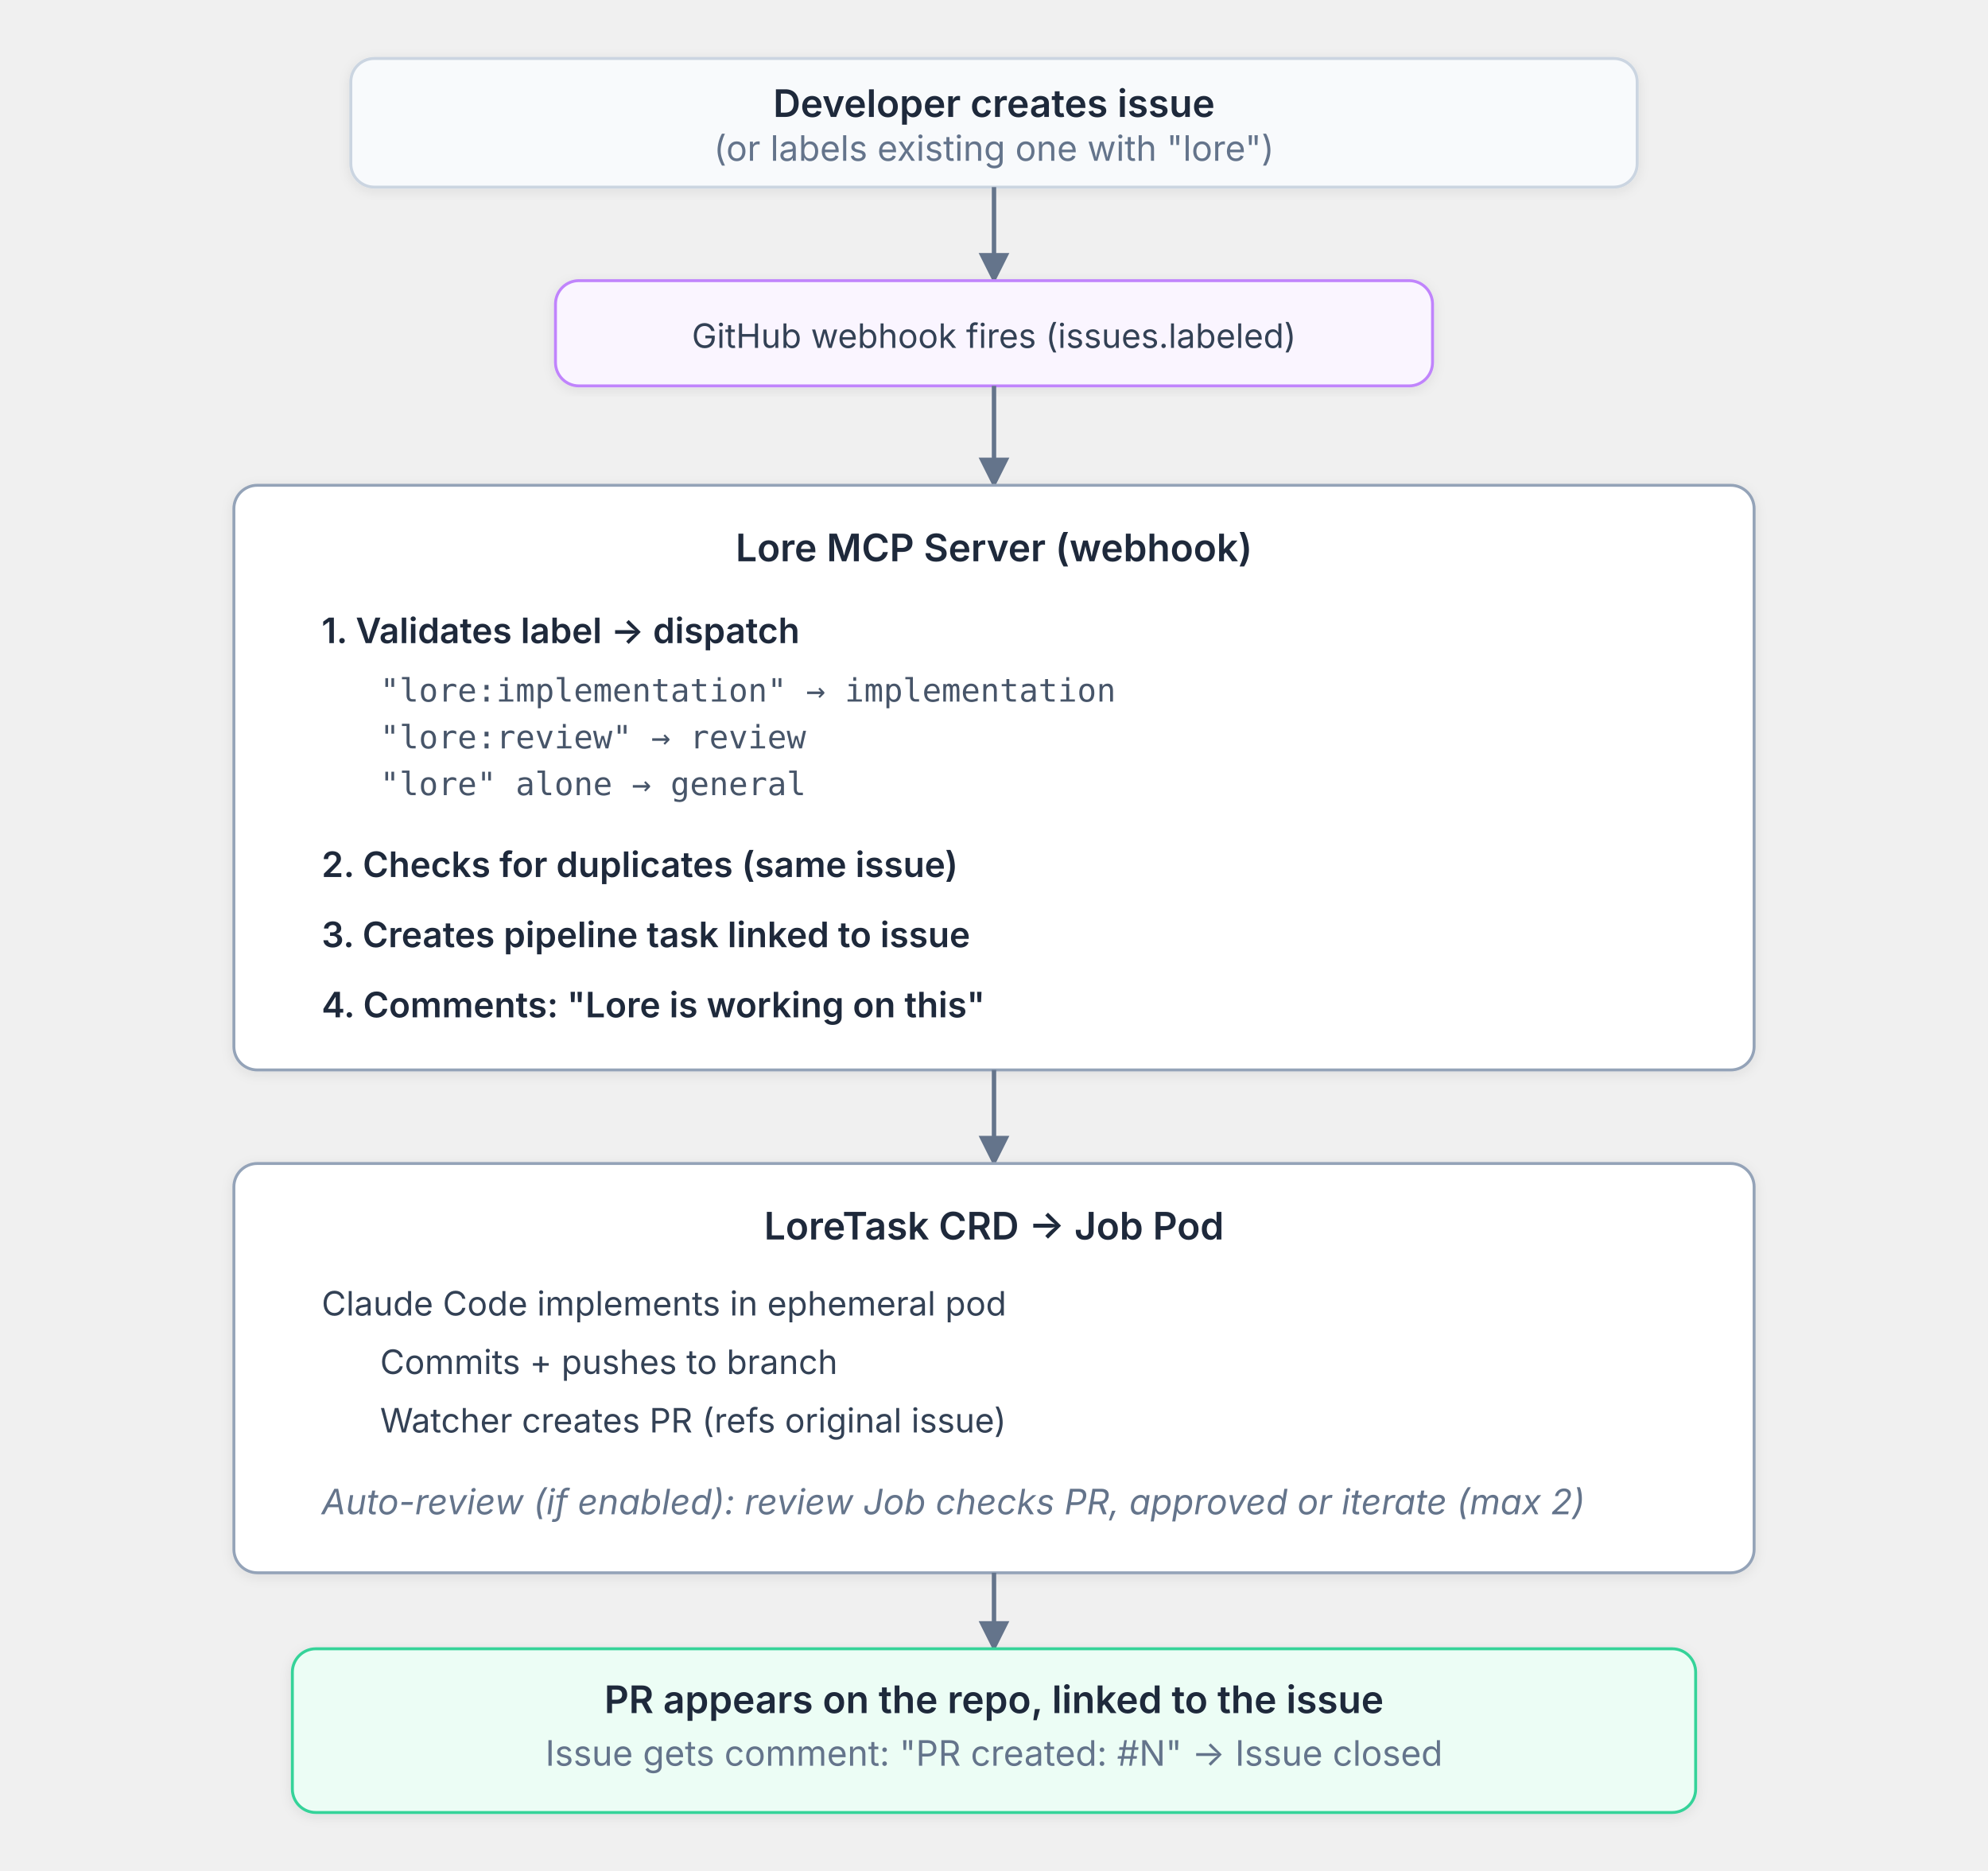
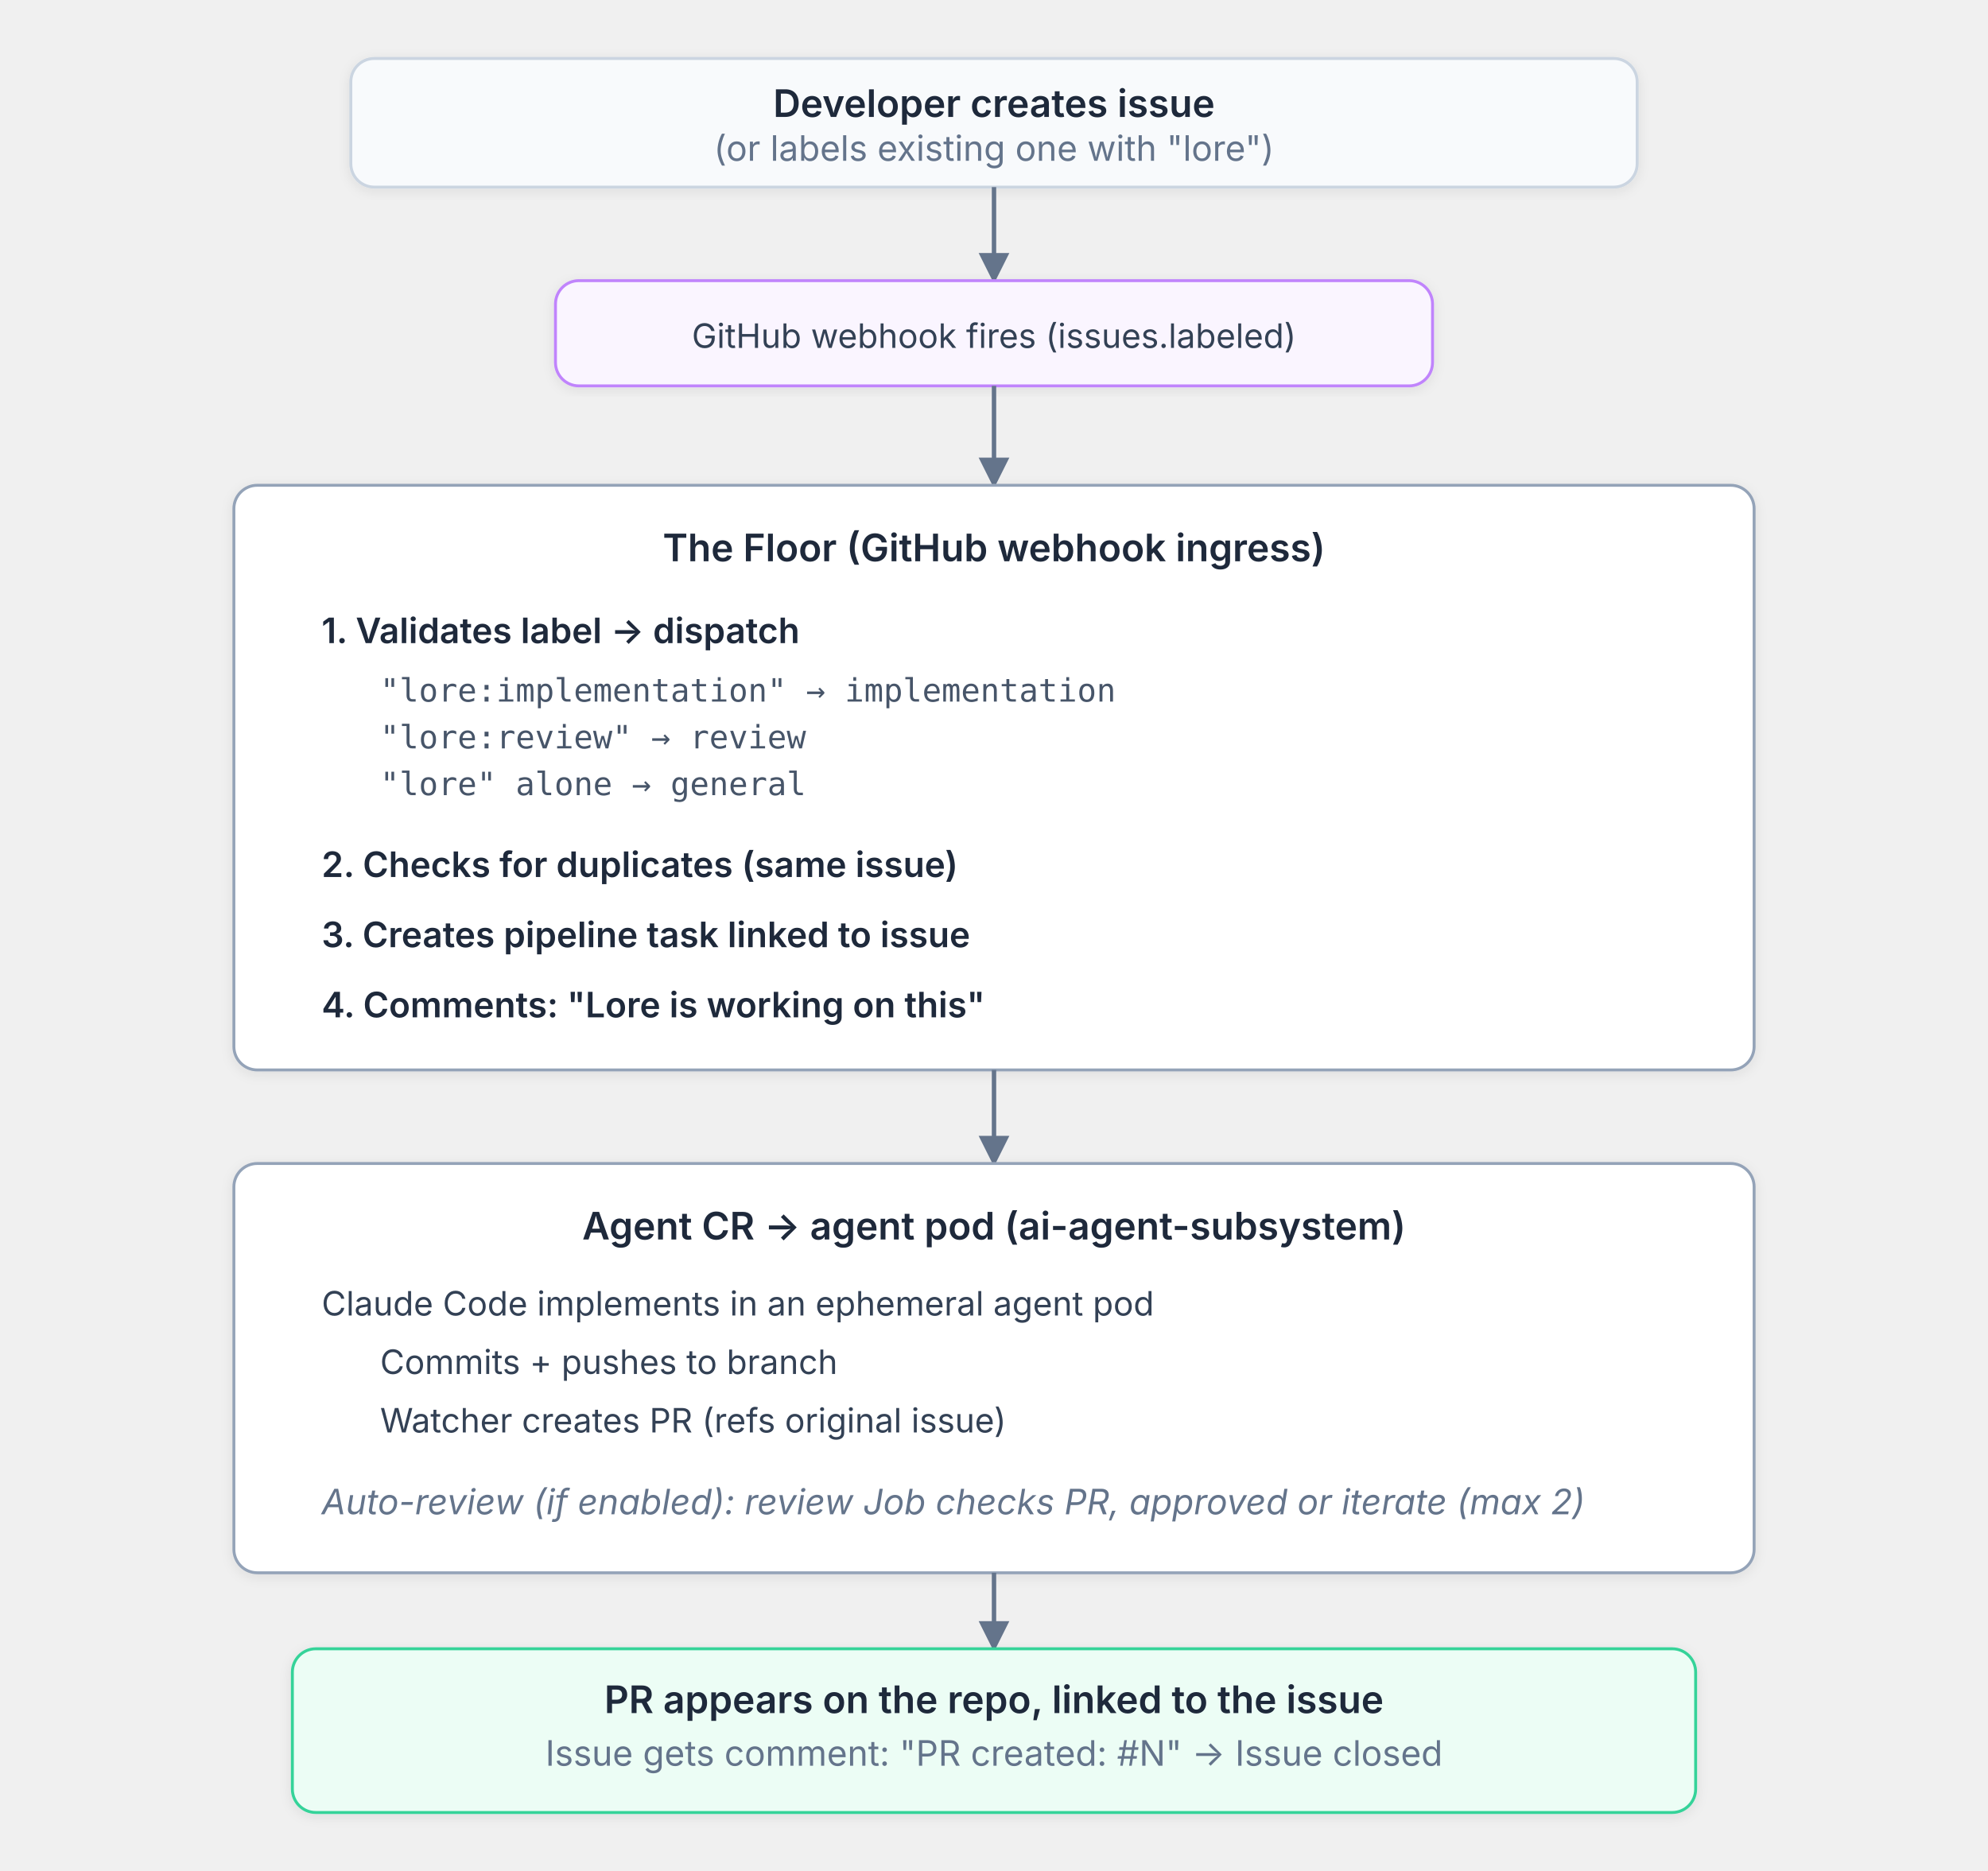
<svg xmlns="http://www.w3.org/2000/svg" viewBox="0 0 680 640" font-family="system-ui,-apple-system,sans-serif" font-size="13">
  <defs>
    <marker id="arrow4" viewBox="0 0 10 10" refX="9" refY="5" markerWidth="7" markerHeight="7" orient="auto-start-reverse">
      <path d="M0,0 L10,5 L0,10z" fill="#64748b" />
    </marker>
    <filter id="shadow4">
      <feDropShadow dx="0" dy="1" stdDeviation="2" flood-opacity=".08" />
    </filter>
  </defs>
  <style>
    .box{filter:url(#shadow4);rx:8}
    .label{font-weight:600;fill:#1e293b}
    .sub{fill:#64748b;font-size:12px}
    .conn{stroke:#64748b;stroke-width:1.5;fill:none;marker-end:url(#arrow4)}
    .step{font-size:11.5px;fill:#334155}
    .mono{font-family:ui-monospace,monospace;font-size:11px;fill:#475569}
  </style>
  <rect class="box" x="120" y="20" width="440" height="44" fill="#f8fafc" stroke="#cbd5e1" />
  <text class="label" x="340" y="40" text-anchor="middle">Developer creates issue</text>
  <text class="sub" x="340" y="55" text-anchor="middle">(or labels existing one with "lore")</text>
  <line class="conn" x1="340" y1="64" x2="340" y2="96" />
  <rect class="box" x="190" y="96" width="300" height="36" fill="#faf5ff" stroke="#c084fc" />
  <text class="step" x="340" y="119" text-anchor="middle">GitHub webhook fires (issues.labeled)</text>
  <line class="conn" x1="340" y1="132" x2="340" y2="166" />
  <rect class="box" x="80" y="166" width="520" height="200" fill="#fff" stroke="#94a3b8" />
-   <text class="label" x="340" y="192" text-anchor="middle">Lore MCP Server (webhook)</text>
+   <text class="label" x="340" y="192" text-anchor="middle">The Floor (GitHub webhook ingress)</text>
  <text class="label" x="110" y="220" font-size="12" fill="#6366f1">1. Validates label → dispatch</text>
  <text class="mono" x="130" y="240">"lore:implementation" → implementation</text>
  <text class="mono" x="130" y="256">"lore:review" → review</text>
  <text class="mono" x="130" y="272">"lore" alone → general</text>
  <text class="label" x="110" y="300" font-size="12" fill="#6366f1">2. Checks for duplicates (same issue)</text>
  <text class="label" x="110" y="324" font-size="12" fill="#6366f1">3. Creates pipeline task linked to issue</text>
  <text class="label" x="110" y="348" font-size="12" fill="#6366f1">4. Comments: "Lore is working on this"</text>
  <line class="conn" x1="340" y1="366" x2="340" y2="398" />
  <rect class="box" x="80" y="398" width="520" height="140" fill="#fff" stroke="#94a3b8" />
-   <text class="label" x="340" y="424" text-anchor="middle">LoreTask CRD → Job Pod</text>
-   <text class="step" x="110" y="450">Claude Code implements in ephemeral pod</text>
+   <text class="label" x="340" y="424" text-anchor="middle">Agent CR → agent pod (ai-agent-subsystem)</text>
+   <text class="step" x="110" y="450">Claude Code implements in an ephemeral agent pod</text>
  <text class="step" x="130" y="470">Commits + pushes to branch</text>
  <text class="step" x="130" y="490">Watcher creates PR (refs original issue)</text>
  <text class="sub" x="110" y="518" font-style="italic">Auto-review (if enabled): review Job checks PR, approved or iterate (max 2)</text>
  <line class="conn" x1="340" y1="538" x2="340" y2="564" />
  <rect class="box" x="100" y="564" width="480" height="56" fill="#ecfdf5" stroke="#34d399" />
  <text class="label" x="340" y="586" text-anchor="middle" fill="#065f46">PR appears on the repo, linked to the issue</text>
  <text class="sub" x="340" y="604" text-anchor="middle">Issue gets comment: "PR created: #N" → Issue closed</text>
</svg>
